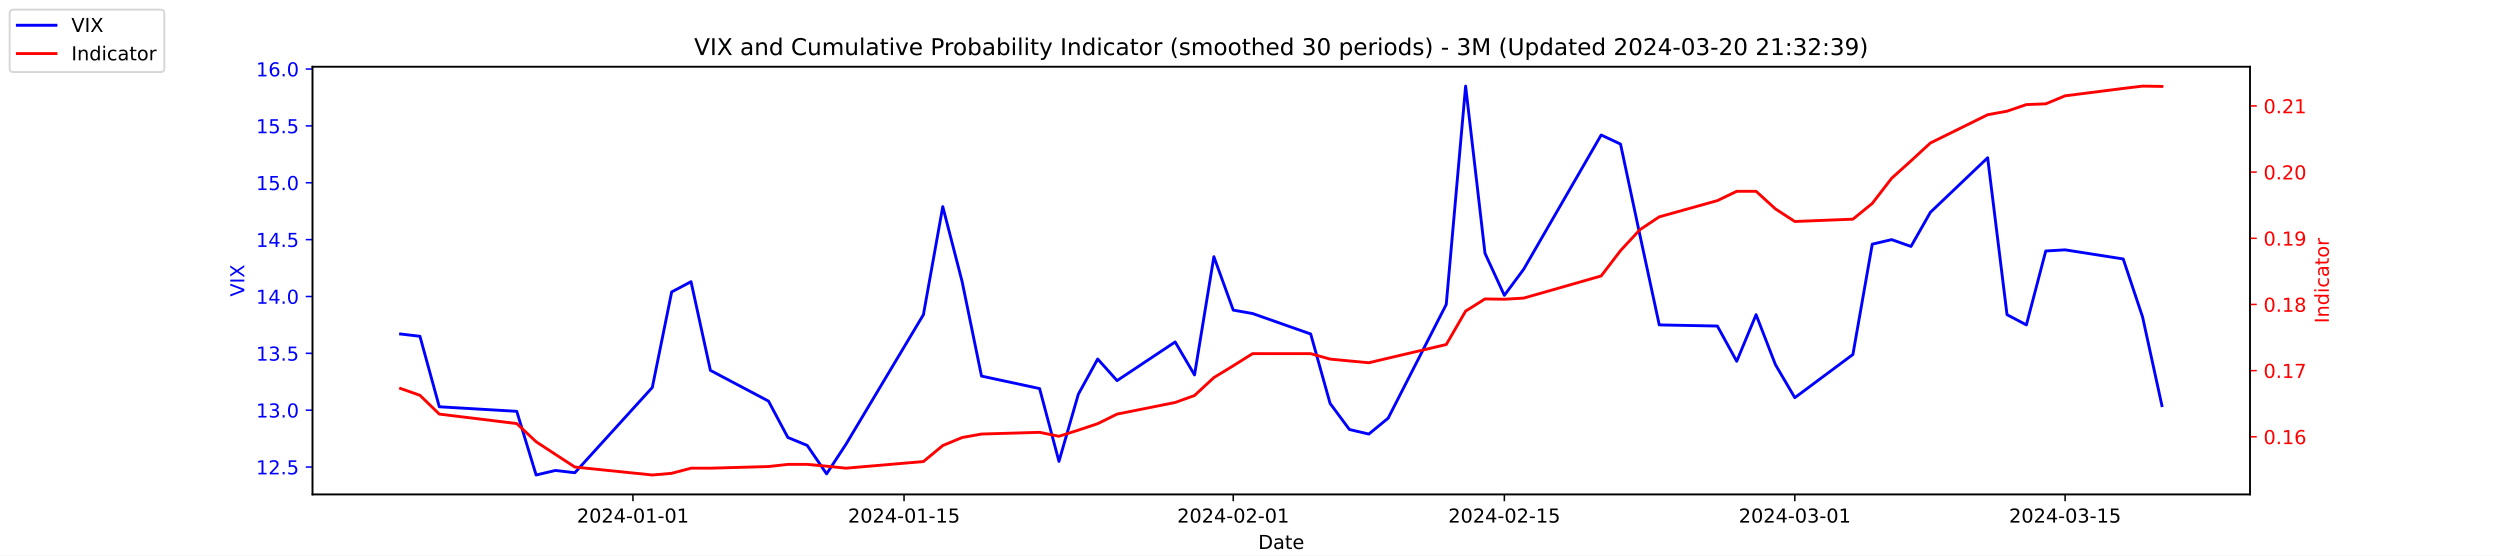
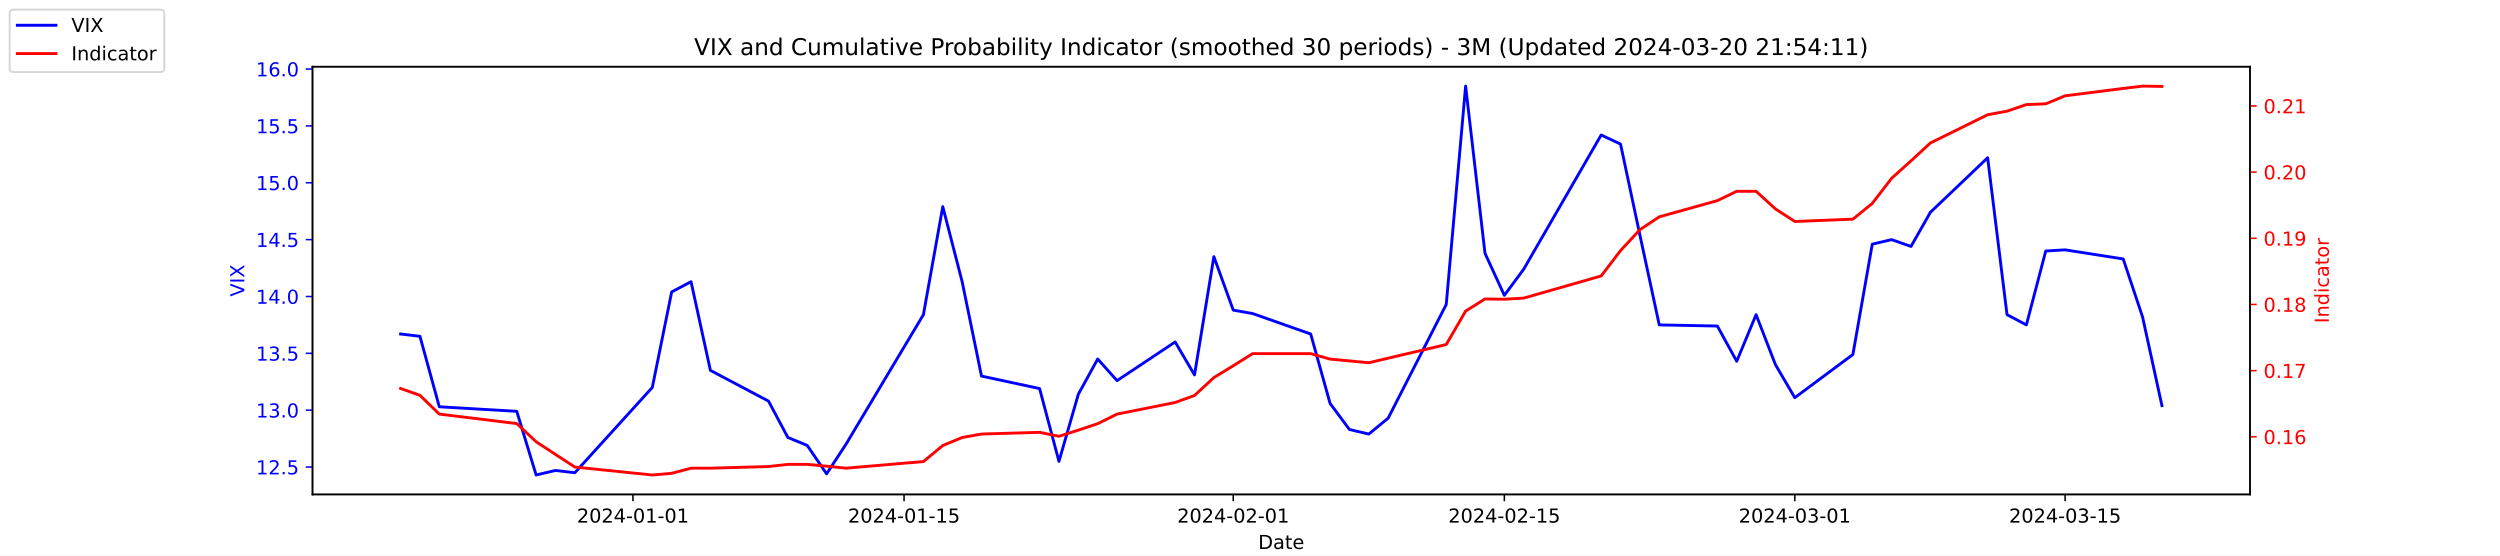
<svg xmlns="http://www.w3.org/2000/svg" xmlns:xlink="http://www.w3.org/1999/xlink" width="1296pt" height="288pt" viewBox="0 0 1296 288" version="1.1">
  <defs>
    <style type="text/css">*{stroke-linejoin: round; stroke-linecap: butt}</style>
  </defs>
  <g id="figure_1">
    <g id="patch_1">
      <path d="M 0 288  L 1296 288  L 1296 0  L 0 0  z " style="fill: #ffffff" />
    </g>
    <g id="axes_1">
      <g id="patch_2">
        <path d="M 162 256.32  L 1166.4 256.32  L 1166.4 34.56  L 162 34.56  z " style="fill: #ffffff" />
      </g>
      <g id="matplotlib.axis_1">
        <g id="xtick_1">
          <g id="line2d_1">
            <defs>
-               <path id="ma790af9a67" d="M 0 0  L 0 3.5  " style="stroke: #000000; stroke-width: 0.8" />
+               <path id="m42b37af815" d="M 0 0  L 0 3.5  " style="stroke: #000000; stroke-width: 0.8" />
            </defs>
            <g>
-               <use xlink:href="#ma790af9a67" x="328.117" y="256.32" style="stroke: #000000; stroke-width: 0.8" />
+               <use xlink:href="#m42b37af815" x="328.117" y="256.32" style="stroke: #000000; stroke-width: 0.8" />
            </g>
          </g>
          <g id="text_1">
            <g transform="translate(299.0595 270.9184) scale(0.1 -0.1)">
              <defs>
                <path id="DejaVuSans-32" d="M 1228 531  L 3431 531  L 3431 0  L 469 0  L 469 531  Q 828 903 1448 1529  Q 2069 2156 2228 2338  Q 2531 2678 2651 2914  Q 2772 3150 2772 3378  Q 2772 3750 2511 3984  Q 2250 4219 1831 4219  Q 1534 4219 1204 4116  Q 875 4013 500 3803  L 500 4441  Q 881 4594 1212 4672  Q 1544 4750 1819 4750  Q 2544 4750 2975 4387  Q 3406 4025 3406 3419  Q 3406 3131 3298 2873  Q 3191 2616 2906 2266  Q 2828 2175 2409 1742  Q 1991 1309 1228 531  z " transform="scale(0.015625)" />
                <path id="DejaVuSans-30" d="M 2034 4250  Q 1547 4250 1301 3770  Q 1056 3291 1056 2328  Q 1056 1369 1301 889  Q 1547 409 2034 409  Q 2525 409 2770 889  Q 3016 1369 3016 2328  Q 3016 3291 2770 3770  Q 2525 4250 2034 4250  z M 2034 4750  Q 2819 4750 3233 4129  Q 3647 3509 3647 2328  Q 3647 1150 3233 529  Q 2819 -91 2034 -91  Q 1250 -91 836 529  Q 422 1150 422 2328  Q 422 3509 836 4129  Q 1250 4750 2034 4750  z " transform="scale(0.015625)" />
                <path id="DejaVuSans-34" d="M 2419 4116  L 825 1625  L 2419 1625  L 2419 4116  z M 2253 4666  L 3047 4666  L 3047 1625  L 3713 1625  L 3713 1100  L 3047 1100  L 3047 0  L 2419 0  L 2419 1100  L 313 1100  L 313 1709  L 2253 4666  z " transform="scale(0.015625)" />
                <path id="DejaVuSans-2d" d="M 313 2009  L 1997 2009  L 1997 1497  L 313 1497  L 313 2009  z " transform="scale(0.015625)" />
                <path id="DejaVuSans-31" d="M 794 531  L 1825 531  L 1825 4091  L 703 3866  L 703 4441  L 1819 4666  L 2450 4666  L 2450 531  L 3481 531  L 3481 0  L 794 0  L 794 531  z " transform="scale(0.015625)" />
              </defs>
              <use xlink:href="#DejaVuSans-32" />
              <use xlink:href="#DejaVuSans-30" x="63.623" />
              <use xlink:href="#DejaVuSans-32" x="127.246" />
              <use xlink:href="#DejaVuSans-34" x="190.869" />
              <use xlink:href="#DejaVuSans-2d" x="254.492" />
              <use xlink:href="#DejaVuSans-30" x="290.576" />
              <use xlink:href="#DejaVuSans-31" x="354.199" />
              <use xlink:href="#DejaVuSans-2d" x="417.822" />
              <use xlink:href="#DejaVuSans-30" x="453.906" />
              <use xlink:href="#DejaVuSans-31" x="517.529" />
            </g>
          </g>
        </g>
        <g id="xtick_2">
          <g id="line2d_2">
            <g>
-               <use xlink:href="#ma790af9a67" x="468.657" y="256.32" style="stroke: #000000; stroke-width: 0.8" />
+               <use xlink:href="#m42b37af815" x="468.657" y="256.32" style="stroke: #000000; stroke-width: 0.8" />
            </g>
          </g>
          <g id="text_2">
            <g transform="translate(439.5994 270.9184) scale(0.1 -0.1)">
              <defs>
                <path id="DejaVuSans-35" d="M 691 4666  L 3169 4666  L 3169 4134  L 1269 4134  L 1269 2991  Q 1406 3038 1543 3061  Q 1681 3084 1819 3084  Q 2600 3084 3056 2656  Q 3513 2228 3513 1497  Q 3513 744 3044 326  Q 2575 -91 1722 -91  Q 1428 -91 1123 -41  Q 819 9 494 109  L 494 744  Q 775 591 1075 516  Q 1375 441 1709 441  Q 2250 441 2565 725  Q 2881 1009 2881 1497  Q 2881 1984 2565 2268  Q 2250 2553 1709 2553  Q 1456 2553 1204 2497  Q 953 2441 691 2322  L 691 4666  z " transform="scale(0.015625)" />
              </defs>
              <use xlink:href="#DejaVuSans-32" />
              <use xlink:href="#DejaVuSans-30" x="63.623" />
              <use xlink:href="#DejaVuSans-32" x="127.246" />
              <use xlink:href="#DejaVuSans-34" x="190.869" />
              <use xlink:href="#DejaVuSans-2d" x="254.492" />
              <use xlink:href="#DejaVuSans-30" x="290.576" />
              <use xlink:href="#DejaVuSans-31" x="354.199" />
              <use xlink:href="#DejaVuSans-2d" x="417.822" />
              <use xlink:href="#DejaVuSans-31" x="453.906" />
              <use xlink:href="#DejaVuSans-35" x="517.529" />
            </g>
          </g>
        </g>
        <g id="xtick_3">
          <g id="line2d_3">
            <g>
-               <use xlink:href="#ma790af9a67" x="639.313" y="256.32" style="stroke: #000000; stroke-width: 0.8" />
+               <use xlink:href="#m42b37af815" x="639.313" y="256.32" style="stroke: #000000; stroke-width: 0.8" />
            </g>
          </g>
          <g id="text_3">
            <g transform="translate(610.2549 270.9184) scale(0.1 -0.1)">
              <use xlink:href="#DejaVuSans-32" />
              <use xlink:href="#DejaVuSans-30" x="63.623" />
              <use xlink:href="#DejaVuSans-32" x="127.246" />
              <use xlink:href="#DejaVuSans-34" x="190.869" />
              <use xlink:href="#DejaVuSans-2d" x="254.492" />
              <use xlink:href="#DejaVuSans-30" x="290.576" />
              <use xlink:href="#DejaVuSans-32" x="354.199" />
              <use xlink:href="#DejaVuSans-2d" x="417.822" />
              <use xlink:href="#DejaVuSans-30" x="453.906" />
              <use xlink:href="#DejaVuSans-31" x="517.529" />
            </g>
          </g>
        </g>
        <g id="xtick_4">
          <g id="line2d_4">
            <g>
-               <use xlink:href="#ma790af9a67" x="779.853" y="256.32" style="stroke: #000000; stroke-width: 0.8" />
+               <use xlink:href="#m42b37af815" x="779.853" y="256.32" style="stroke: #000000; stroke-width: 0.8" />
            </g>
          </g>
          <g id="text_4">
            <g transform="translate(750.7948 270.9184) scale(0.1 -0.1)">
              <use xlink:href="#DejaVuSans-32" />
              <use xlink:href="#DejaVuSans-30" x="63.623" />
              <use xlink:href="#DejaVuSans-32" x="127.246" />
              <use xlink:href="#DejaVuSans-34" x="190.869" />
              <use xlink:href="#DejaVuSans-2d" x="254.492" />
              <use xlink:href="#DejaVuSans-30" x="290.576" />
              <use xlink:href="#DejaVuSans-32" x="354.199" />
              <use xlink:href="#DejaVuSans-2d" x="417.822" />
              <use xlink:href="#DejaVuSans-31" x="453.906" />
              <use xlink:href="#DejaVuSans-35" x="517.529" />
            </g>
          </g>
        </g>
        <g id="xtick_5">
          <g id="line2d_5">
            <g>
-               <use xlink:href="#ma790af9a67" x="930.431" y="256.32" style="stroke: #000000; stroke-width: 0.8" />
+               <use xlink:href="#m42b37af815" x="930.431" y="256.32" style="stroke: #000000; stroke-width: 0.8" />
            </g>
          </g>
          <g id="text_5">
            <g transform="translate(901.3732 270.9184) scale(0.1 -0.1)">
              <defs>
                <path id="DejaVuSans-33" d="M 2597 2516  Q 3050 2419 3304 2112  Q 3559 1806 3559 1356  Q 3559 666 3084 287  Q 2609 -91 1734 -91  Q 1441 -91 1130 -33  Q 819 25 488 141  L 488 750  Q 750 597 1062 519  Q 1375 441 1716 441  Q 2309 441 2620 675  Q 2931 909 2931 1356  Q 2931 1769 2642 2001  Q 2353 2234 1838 2234  L 1294 2234  L 1294 2753  L 1863 2753  Q 2328 2753 2575 2939  Q 2822 3125 2822 3475  Q 2822 3834 2567 4026  Q 2313 4219 1838 4219  Q 1578 4219 1281 4162  Q 984 4106 628 3988  L 628 4550  Q 988 4650 1302 4700  Q 1616 4750 1894 4750  Q 2613 4750 3031 4423  Q 3450 4097 3450 3541  Q 3450 3153 3228 2886  Q 3006 2619 2597 2516  z " transform="scale(0.015625)" />
              </defs>
              <use xlink:href="#DejaVuSans-32" />
              <use xlink:href="#DejaVuSans-30" x="63.623" />
              <use xlink:href="#DejaVuSans-32" x="127.246" />
              <use xlink:href="#DejaVuSans-34" x="190.869" />
              <use xlink:href="#DejaVuSans-2d" x="254.492" />
              <use xlink:href="#DejaVuSans-30" x="290.576" />
              <use xlink:href="#DejaVuSans-33" x="354.199" />
              <use xlink:href="#DejaVuSans-2d" x="417.822" />
              <use xlink:href="#DejaVuSans-30" x="453.906" />
              <use xlink:href="#DejaVuSans-31" x="517.529" />
            </g>
          </g>
        </g>
        <g id="xtick_6">
          <g id="line2d_6">
            <g>
-               <use xlink:href="#ma790af9a67" x="1070.553" y="256.32" style="stroke: #000000; stroke-width: 0.8" />
+               <use xlink:href="#m42b37af815" x="1070.553" y="256.32" style="stroke: #000000; stroke-width: 0.8" />
            </g>
          </g>
          <g id="text_6">
            <g transform="translate(1041.495 270.9184) scale(0.1 -0.1)">
              <use xlink:href="#DejaVuSans-32" />
              <use xlink:href="#DejaVuSans-30" x="63.623" />
              <use xlink:href="#DejaVuSans-32" x="127.246" />
              <use xlink:href="#DejaVuSans-34" x="190.869" />
              <use xlink:href="#DejaVuSans-2d" x="254.492" />
              <use xlink:href="#DejaVuSans-30" x="290.576" />
              <use xlink:href="#DejaVuSans-33" x="354.199" />
              <use xlink:href="#DejaVuSans-2d" x="417.822" />
              <use xlink:href="#DejaVuSans-31" x="453.906" />
              <use xlink:href="#DejaVuSans-35" x="517.529" />
            </g>
          </g>
        </g>
        <g id="text_7">
          <g transform="translate(652.2492 284.5966) scale(0.1 -0.1)">
            <defs>
              <path id="DejaVuSans-44" d="M 1259 4147  L 1259 519  L 2022 519  Q 2988 519 3436 956  Q 3884 1394 3884 2338  Q 3884 3275 3436 3711  Q 2988 4147 2022 4147  L 1259 4147  z M 628 4666  L 1925 4666  Q 3281 4666 3915 4102  Q 4550 3538 4550 2338  Q 4550 1131 3912 565  Q 3275 0 1925 0  L 628 0  L 628 4666  z " transform="scale(0.015625)" />
              <path id="DejaVuSans-61" d="M 2194 1759  Q 1497 1759 1228 1600  Q 959 1441 959 1056  Q 959 750 1161 570  Q 1363 391 1709 391  Q 2188 391 2477 730  Q 2766 1069 2766 1631  L 2766 1759  L 2194 1759  z M 3341 1997  L 3341 0  L 2766 0  L 2766 531  Q 2569 213 2275 61  Q 1981 -91 1556 -91  Q 1019 -91 701 211  Q 384 513 384 1019  Q 384 1609 779 1909  Q 1175 2209 1959 2209  L 2766 2209  L 2766 2266  Q 2766 2663 2505 2880  Q 2244 3097 1772 3097  Q 1472 3097 1187 3025  Q 903 2953 641 2809  L 641 3341  Q 956 3463 1253 3523  Q 1550 3584 1831 3584  Q 2591 3584 2966 3190  Q 3341 2797 3341 1997  z " transform="scale(0.015625)" />
              <path id="DejaVuSans-74" d="M 1172 4494  L 1172 3500  L 2356 3500  L 2356 3053  L 1172 3053  L 1172 1153  Q 1172 725 1289 603  Q 1406 481 1766 481  L 2356 481  L 2356 0  L 1766 0  Q 1100 0 847 248  Q 594 497 594 1153  L 594 3053  L 172 3053  L 172 3500  L 594 3500  L 594 4494  L 1172 4494  z " transform="scale(0.015625)" />
              <path id="DejaVuSans-65" d="M 3597 1894  L 3597 1613  L 953 1613  Q 991 1019 1311 708  Q 1631 397 2203 397  Q 2534 397 2845 478  Q 3156 559 3463 722  L 3463 178  Q 3153 47 2828 -22  Q 2503 -91 2169 -91  Q 1331 -91 842 396  Q 353 884 353 1716  Q 353 2575 817 3079  Q 1281 3584 2069 3584  Q 2775 3584 3186 3129  Q 3597 2675 3597 1894  z M 3022 2063  Q 3016 2534 2758 2815  Q 2500 3097 2075 3097  Q 1594 3097 1305 2825  Q 1016 2553 972 2059  L 3022 2063  z " transform="scale(0.015625)" />
            </defs>
            <use xlink:href="#DejaVuSans-44" />
            <use xlink:href="#DejaVuSans-61" x="77.002" />
            <use xlink:href="#DejaVuSans-74" x="138.281" />
            <use xlink:href="#DejaVuSans-65" x="177.49" />
          </g>
        </g>
      </g>
      <g id="matplotlib.axis_2">
        <g id="ytick_1">
          <g id="line2d_7">
            <defs>
-               <path id="m565b0ccfb6" d="M 0 0  L -3.5 0  " style="stroke: #0000ff; stroke-width: 0.8" />
+               <path id="mcc9dcd4cde" d="M 0 0  L -3.5 0  " style="stroke: #0000ff; stroke-width: 0.8" />
            </defs>
            <g>
-               <use xlink:href="#m565b0ccfb6" x="162" y="242.114" style="fill: #0000ff; stroke: #0000ff; stroke-width: 0.8" />
+               <use xlink:href="#mcc9dcd4cde" x="162" y="242.114" style="fill: #0000ff; stroke: #0000ff; stroke-width: 0.8" />
            </g>
          </g>
          <g id="text_8">
            <g style="fill: #0000ff" transform="translate(132.7344 245.9129) scale(0.1 -0.1)">
              <defs>
                <path id="DejaVuSans-2e" d="M 684 794  L 1344 794  L 1344 0  L 684 0  L 684 794  z " transform="scale(0.015625)" />
              </defs>
              <use xlink:href="#DejaVuSans-31" />
              <use xlink:href="#DejaVuSans-32" x="63.623" />
              <use xlink:href="#DejaVuSans-2e" x="127.246" />
              <use xlink:href="#DejaVuSans-35" x="159.033" />
            </g>
          </g>
        </g>
        <g id="ytick_2">
          <g id="line2d_8">
            <g>
-               <use xlink:href="#m565b0ccfb6" x="162" y="212.64" style="fill: #0000ff; stroke: #0000ff; stroke-width: 0.8" />
+               <use xlink:href="#mcc9dcd4cde" x="162" y="212.64" style="fill: #0000ff; stroke: #0000ff; stroke-width: 0.8" />
            </g>
          </g>
          <g id="text_9">
            <g style="fill: #0000ff" transform="translate(132.7344 216.4392) scale(0.1 -0.1)">
              <use xlink:href="#DejaVuSans-31" />
              <use xlink:href="#DejaVuSans-33" x="63.623" />
              <use xlink:href="#DejaVuSans-2e" x="127.246" />
              <use xlink:href="#DejaVuSans-30" x="159.033" />
            </g>
          </g>
        </g>
        <g id="ytick_3">
          <g id="line2d_9">
            <g>
-               <use xlink:href="#m565b0ccfb6" x="162" y="183.166" style="fill: #0000ff; stroke: #0000ff; stroke-width: 0.8" />
+               <use xlink:href="#mcc9dcd4cde" x="162" y="183.166" style="fill: #0000ff; stroke: #0000ff; stroke-width: 0.8" />
            </g>
          </g>
          <g id="text_10">
            <g style="fill: #0000ff" transform="translate(132.7344 186.9656) scale(0.1 -0.1)">
              <use xlink:href="#DejaVuSans-31" />
              <use xlink:href="#DejaVuSans-33" x="63.623" />
              <use xlink:href="#DejaVuSans-2e" x="127.246" />
              <use xlink:href="#DejaVuSans-35" x="159.033" />
            </g>
          </g>
        </g>
        <g id="ytick_4">
          <g id="line2d_10">
            <g>
-               <use xlink:href="#m565b0ccfb6" x="162" y="153.693" style="fill: #0000ff; stroke: #0000ff; stroke-width: 0.8" />
+               <use xlink:href="#mcc9dcd4cde" x="162" y="153.693" style="fill: #0000ff; stroke: #0000ff; stroke-width: 0.8" />
            </g>
          </g>
          <g id="text_11">
            <g style="fill: #0000ff" transform="translate(132.7344 157.4919) scale(0.1 -0.1)">
              <use xlink:href="#DejaVuSans-31" />
              <use xlink:href="#DejaVuSans-34" x="63.623" />
              <use xlink:href="#DejaVuSans-2e" x="127.246" />
              <use xlink:href="#DejaVuSans-30" x="159.033" />
            </g>
          </g>
        </g>
        <g id="ytick_5">
          <g id="line2d_11">
            <g>
-               <use xlink:href="#m565b0ccfb6" x="162" y="124.219" style="fill: #0000ff; stroke: #0000ff; stroke-width: 0.8" />
+               <use xlink:href="#mcc9dcd4cde" x="162" y="124.219" style="fill: #0000ff; stroke: #0000ff; stroke-width: 0.8" />
            </g>
          </g>
          <g id="text_12">
            <g style="fill: #0000ff" transform="translate(132.7344 128.0182) scale(0.1 -0.1)">
              <use xlink:href="#DejaVuSans-31" />
              <use xlink:href="#DejaVuSans-34" x="63.623" />
              <use xlink:href="#DejaVuSans-2e" x="127.246" />
              <use xlink:href="#DejaVuSans-35" x="159.033" />
            </g>
          </g>
        </g>
        <g id="ytick_6">
          <g id="line2d_12">
            <g>
-               <use xlink:href="#m565b0ccfb6" x="162" y="94.745" style="fill: #0000ff; stroke: #0000ff; stroke-width: 0.8" />
+               <use xlink:href="#mcc9dcd4cde" x="162" y="94.745" style="fill: #0000ff; stroke: #0000ff; stroke-width: 0.8" />
            </g>
          </g>
          <g id="text_13">
            <g style="fill: #0000ff" transform="translate(132.7344 98.5445) scale(0.1 -0.1)">
              <use xlink:href="#DejaVuSans-31" />
              <use xlink:href="#DejaVuSans-35" x="63.623" />
              <use xlink:href="#DejaVuSans-2e" x="127.246" />
              <use xlink:href="#DejaVuSans-30" x="159.033" />
            </g>
          </g>
        </g>
        <g id="ytick_7">
          <g id="line2d_13">
            <g>
-               <use xlink:href="#m565b0ccfb6" x="162" y="65.272" style="fill: #0000ff; stroke: #0000ff; stroke-width: 0.8" />
+               <use xlink:href="#mcc9dcd4cde" x="162" y="65.272" style="fill: #0000ff; stroke: #0000ff; stroke-width: 0.8" />
            </g>
          </g>
          <g id="text_14">
            <g style="fill: #0000ff" transform="translate(132.7344 69.07082) scale(0.1 -0.1)">
              <use xlink:href="#DejaVuSans-31" />
              <use xlink:href="#DejaVuSans-35" x="63.623" />
              <use xlink:href="#DejaVuSans-2e" x="127.246" />
              <use xlink:href="#DejaVuSans-35" x="159.033" />
            </g>
          </g>
        </g>
        <g id="ytick_8">
          <g id="line2d_14">
            <g>
-               <use xlink:href="#m565b0ccfb6" x="162" y="35.798" style="fill: #0000ff; stroke: #0000ff; stroke-width: 0.8" />
+               <use xlink:href="#mcc9dcd4cde" x="162" y="35.798" style="fill: #0000ff; stroke: #0000ff; stroke-width: 0.8" />
            </g>
          </g>
          <g id="text_15">
            <g style="fill: #0000ff" transform="translate(132.7344 39.59714) scale(0.1 -0.1)">
              <defs>
                <path id="DejaVuSans-36" d="M 2113 2584  Q 1688 2584 1439 2293  Q 1191 2003 1191 1497  Q 1191 994 1439 701  Q 1688 409 2113 409  Q 2538 409 2786 701  Q 3034 994 3034 1497  Q 3034 2003 2786 2293  Q 2538 2584 2113 2584  z M 3366 4563  L 3366 3988  Q 3128 4100 2886 4159  Q 2644 4219 2406 4219  Q 1781 4219 1451 3797  Q 1122 3375 1075 2522  Q 1259 2794 1537 2939  Q 1816 3084 2150 3084  Q 2853 3084 3261 2657  Q 3669 2231 3669 1497  Q 3669 778 3244 343  Q 2819 -91 2113 -91  Q 1303 -91 875 529  Q 447 1150 447 2328  Q 447 3434 972 4092  Q 1497 4750 2381 4750  Q 2619 4750 2861 4703  Q 3103 4656 3366 4563  z " transform="scale(0.015625)" />
              </defs>
              <use xlink:href="#DejaVuSans-31" />
              <use xlink:href="#DejaVuSans-36" x="63.623" />
              <use xlink:href="#DejaVuSans-2e" x="127.246" />
              <use xlink:href="#DejaVuSans-30" x="159.033" />
            </g>
          </g>
        </g>
        <g id="text_16">
          <g style="fill: #0000ff" transform="translate(126.6547 153.7603) rotate(-90) scale(0.1 -0.1)">
            <defs>
              <path id="DejaVuSans-56" d="M 1831 0  L 50 4666  L 709 4666  L 2188 738  L 3669 4666  L 4325 4666  L 2547 0  L 1831 0  z " transform="scale(0.015625)" />
              <path id="DejaVuSans-49" d="M 628 4666  L 1259 4666  L 1259 0  L 628 0  L 628 4666  z " transform="scale(0.015625)" />
              <path id="DejaVuSans-58" d="M 403 4666  L 1081 4666  L 2241 2931  L 3406 4666  L 4084 4666  L 2584 2425  L 4184 0  L 3506 0  L 2194 1984  L 872 0  L 191 0  L 1856 2491  L 403 4666  z " transform="scale(0.015625)" />
            </defs>
            <use xlink:href="#DejaVuSans-56" />
            <use xlink:href="#DejaVuSans-49" x="68.408" />
            <use xlink:href="#DejaVuSans-58" x="97.9" />
          </g>
        </g>
      </g>
      <g id="line2d_15">
-         <path d="M 207.655 173.145  L 217.693 174.324  L 227.732 210.872  L 267.886 213.23  L 277.924 246.24  L 287.963 243.882  L 298.002 245.061  L 338.156 200.851  L 348.194 151.335  L 358.233 146.029  L 368.272 192.008  L 398.387 207.924  L 408.426 226.787  L 418.464 230.914  L 428.503 245.651  L 438.541 230.324  L 478.696 163.124  L 488.734 107.124  L 498.773 146.029  L 508.811 194.956  L 538.927 201.44  L 548.966 239.166  L 559.004 204.387  L 569.043 186.114  L 579.081 197.314  L 609.197 177.272  L 619.236 194.366  L 629.274 133.061  L 639.313 160.766  L 649.351 162.535  L 679.467 173.145  L 689.506 209.103  L 699.544 222.661  L 709.583 225.019  L 719.621 216.766  L 749.737 157.819  L 759.775 44.64  L 769.814 131.293  L 779.853 153.103  L 789.891 139.545  L 830.045 69.987  L 840.084 74.703  L 850.123 121.861  L 860.161 168.429  L 890.277 169.019  L 900.315 187.293  L 910.354 163.124  L 920.392 189.061  L 930.431 206.156  L 960.547 183.756  L 970.585 126.577  L 980.624 124.219  L 990.662 127.756  L 1000.701 110.072  L 1030.398 81.777  L 1040.437 163.124  L 1050.476 168.429  L 1060.514 130.114  L 1070.553 129.524  L 1100.668 134.24  L 1110.707 164.303  L 1120.745 210.282  " clip-path="url(#p149bf33309)" style="fill: none; stroke: #0000ff; stroke-width: 1.5; stroke-linecap: square" />
+         <path d="M 207.655 173.145  L 217.693 174.324  L 227.732 210.872  L 267.886 213.23  L 277.924 246.24  L 287.963 243.882  L 298.002 245.061  L 338.156 200.851  L 348.194 151.335  L 358.233 146.029  L 368.272 192.008  L 398.387 207.924  L 408.426 226.787  L 418.464 230.914  L 428.503 245.651  L 438.541 230.324  L 478.696 163.124  L 488.734 107.124  L 498.773 146.029  L 508.811 194.956  L 538.927 201.44  L 548.966 239.166  L 559.004 204.387  L 569.043 186.114  L 579.081 197.314  L 609.197 177.272  L 619.236 194.366  L 629.274 133.061  L 639.313 160.766  L 649.351 162.535  L 679.467 173.145  L 689.506 209.103  L 699.544 222.661  L 709.583 225.019  L 719.621 216.766  L 749.737 157.819  L 759.775 44.64  L 769.814 131.293  L 779.853 153.103  L 789.891 139.545  L 830.045 69.987  L 840.084 74.703  L 850.123 121.861  L 860.161 168.429  L 890.277 169.019  L 900.315 187.293  L 910.354 163.124  L 920.392 189.061  L 930.431 206.156  L 960.547 183.756  L 970.585 126.577  L 980.624 124.219  L 990.662 127.756  L 1000.701 110.072  L 1030.398 81.777  L 1040.437 163.124  L 1050.476 168.429  L 1060.514 130.114  L 1070.553 129.524  L 1100.668 134.24  L 1110.707 164.303  L 1120.745 210.282  " clip-path="url(#peb50d8c047)" style="fill: none; stroke: #0000ff; stroke-width: 1.5; stroke-linecap: square" />
      </g>
      <g id="patch_3">
        <path d="M 162 256.32  L 162 34.56  " style="fill: none; stroke: #000000; stroke-width: 0.8; stroke-linejoin: miter; stroke-linecap: square" />
      </g>
      <g id="patch_4">
        <path d="M 1166.4 256.32  L 1166.4 34.56  " style="fill: none; stroke: #000000; stroke-width: 0.8; stroke-linejoin: miter; stroke-linecap: square" />
      </g>
      <g id="patch_5">
        <path d="M 162 256.32  L 1166.4 256.32  " style="fill: none; stroke: #000000; stroke-width: 0.8; stroke-linejoin: miter; stroke-linecap: square" />
      </g>
      <g id="patch_6">
        <path d="M 162 34.56  L 1166.4 34.56  " style="fill: none; stroke: #000000; stroke-width: 0.8; stroke-linejoin: miter; stroke-linecap: square" />
      </g>
    </g>
    <g id="axes_2">
      <g id="matplotlib.axis_3">
        <g id="ytick_9">
          <g id="line2d_16">
            <defs>
-               <path id="mc8786e32c7" d="M 0 0  L 3.5 0  " style="stroke: #ff0000; stroke-width: 0.8" />
+               <path id="m21aec98ee2" d="M 0 0  L 3.5 0  " style="stroke: #ff0000; stroke-width: 0.8" />
            </defs>
            <g>
-               <use xlink:href="#mc8786e32c7" x="1166.4" y="226.43" style="fill: #ff0000; stroke: #ff0000; stroke-width: 0.8" />
+               <use xlink:href="#m21aec98ee2" x="1166.4" y="226.43" style="fill: #ff0000; stroke: #ff0000; stroke-width: 0.8" />
            </g>
          </g>
          <g id="text_17">
            <g style="fill: #ff0000" transform="translate(1173.4 230.2292) scale(0.1 -0.1)">
              <use xlink:href="#DejaVuSans-30" />
              <use xlink:href="#DejaVuSans-2e" x="63.623" />
              <use xlink:href="#DejaVuSans-31" x="95.41" />
              <use xlink:href="#DejaVuSans-36" x="159.033" />
            </g>
          </g>
        </g>
        <g id="ytick_10">
          <g id="line2d_17">
            <g>
-               <use xlink:href="#mc8786e32c7" x="1166.4" y="192.128" style="fill: #ff0000; stroke: #ff0000; stroke-width: 0.8" />
+               <use xlink:href="#m21aec98ee2" x="1166.4" y="192.128" style="fill: #ff0000; stroke: #ff0000; stroke-width: 0.8" />
            </g>
          </g>
          <g id="text_18">
            <g style="fill: #ff0000" transform="translate(1173.4 195.927) scale(0.1 -0.1)">
              <defs>
                <path id="DejaVuSans-37" d="M 525 4666  L 3525 4666  L 3525 4397  L 1831 0  L 1172 0  L 2766 4134  L 525 4134  L 525 4666  z " transform="scale(0.015625)" />
              </defs>
              <use xlink:href="#DejaVuSans-30" />
              <use xlink:href="#DejaVuSans-2e" x="63.623" />
              <use xlink:href="#DejaVuSans-31" x="95.41" />
              <use xlink:href="#DejaVuSans-37" x="159.033" />
            </g>
          </g>
        </g>
        <g id="ytick_11">
          <g id="line2d_18">
            <g>
-               <use xlink:href="#mc8786e32c7" x="1166.4" y="157.825" style="fill: #ff0000; stroke: #ff0000; stroke-width: 0.8" />
+               <use xlink:href="#m21aec98ee2" x="1166.4" y="157.825" style="fill: #ff0000; stroke: #ff0000; stroke-width: 0.8" />
            </g>
          </g>
          <g id="text_19">
            <g style="fill: #ff0000" transform="translate(1173.4 161.6247) scale(0.1 -0.1)">
              <defs>
                <path id="DejaVuSans-38" d="M 2034 2216  Q 1584 2216 1326 1975  Q 1069 1734 1069 1313  Q 1069 891 1326 650  Q 1584 409 2034 409  Q 2484 409 2743 651  Q 3003 894 3003 1313  Q 3003 1734 2745 1975  Q 2488 2216 2034 2216  z M 1403 2484  Q 997 2584 770 2862  Q 544 3141 544 3541  Q 544 4100 942 4425  Q 1341 4750 2034 4750  Q 2731 4750 3128 4425  Q 3525 4100 3525 3541  Q 3525 3141 3298 2862  Q 3072 2584 2669 2484  Q 3125 2378 3379 2068  Q 3634 1759 3634 1313  Q 3634 634 3220 271  Q 2806 -91 2034 -91  Q 1263 -91 848 271  Q 434 634 434 1313  Q 434 1759 690 2068  Q 947 2378 1403 2484  z M 1172 3481  Q 1172 3119 1398 2916  Q 1625 2713 2034 2713  Q 2441 2713 2670 2916  Q 2900 3119 2900 3481  Q 2900 3844 2670 4047  Q 2441 4250 2034 4250  Q 1625 4250 1398 4047  Q 1172 3844 1172 3481  z " transform="scale(0.015625)" />
              </defs>
              <use xlink:href="#DejaVuSans-30" />
              <use xlink:href="#DejaVuSans-2e" x="63.623" />
              <use xlink:href="#DejaVuSans-31" x="95.41" />
              <use xlink:href="#DejaVuSans-38" x="159.033" />
            </g>
          </g>
        </g>
        <g id="ytick_12">
          <g id="line2d_19">
            <g>
-               <use xlink:href="#mc8786e32c7" x="1166.4" y="123.523" style="fill: #ff0000; stroke: #ff0000; stroke-width: 0.8" />
+               <use xlink:href="#m21aec98ee2" x="1166.4" y="123.523" style="fill: #ff0000; stroke: #ff0000; stroke-width: 0.8" />
            </g>
          </g>
          <g id="text_20">
            <g style="fill: #ff0000" transform="translate(1173.4 127.3225) scale(0.1 -0.1)">
              <defs>
                <path id="DejaVuSans-39" d="M 703 97  L 703 672  Q 941 559 1184 500  Q 1428 441 1663 441  Q 2288 441 2617 861  Q 2947 1281 2994 2138  Q 2813 1869 2534 1725  Q 2256 1581 1919 1581  Q 1219 1581 811 2004  Q 403 2428 403 3163  Q 403 3881 828 4315  Q 1253 4750 1959 4750  Q 2769 4750 3195 4129  Q 3622 3509 3622 2328  Q 3622 1225 3098 567  Q 2575 -91 1691 -91  Q 1453 -91 1209 -44  Q 966 3 703 97  z M 1959 2075  Q 2384 2075 2632 2365  Q 2881 2656 2881 3163  Q 2881 3666 2632 3958  Q 2384 4250 1959 4250  Q 1534 4250 1286 3958  Q 1038 3666 1038 3163  Q 1038 2656 1286 2365  Q 1534 2075 1959 2075  z " transform="scale(0.015625)" />
              </defs>
              <use xlink:href="#DejaVuSans-30" />
              <use xlink:href="#DejaVuSans-2e" x="63.623" />
              <use xlink:href="#DejaVuSans-31" x="95.41" />
              <use xlink:href="#DejaVuSans-39" x="159.033" />
            </g>
          </g>
        </g>
        <g id="ytick_13">
          <g id="line2d_20">
            <g>
-               <use xlink:href="#mc8786e32c7" x="1166.4" y="89.221" style="fill: #ff0000; stroke: #ff0000; stroke-width: 0.8" />
+               <use xlink:href="#m21aec98ee2" x="1166.4" y="89.221" style="fill: #ff0000; stroke: #ff0000; stroke-width: 0.8" />
            </g>
          </g>
          <g id="text_21">
            <g style="fill: #ff0000" transform="translate(1173.4 93.02023) scale(0.1 -0.1)">
              <use xlink:href="#DejaVuSans-30" />
              <use xlink:href="#DejaVuSans-2e" x="63.623" />
              <use xlink:href="#DejaVuSans-32" x="95.41" />
              <use xlink:href="#DejaVuSans-30" x="159.033" />
            </g>
          </g>
        </g>
        <g id="ytick_14">
          <g id="line2d_21">
            <g>
-               <use xlink:href="#mc8786e32c7" x="1166.4" y="54.919" style="fill: #ff0000; stroke: #ff0000; stroke-width: 0.8" />
+               <use xlink:href="#m21aec98ee2" x="1166.4" y="54.919" style="fill: #ff0000; stroke: #ff0000; stroke-width: 0.8" />
            </g>
          </g>
          <g id="text_22">
            <g style="fill: #ff0000" transform="translate(1173.4 58.71798) scale(0.1 -0.1)">
              <use xlink:href="#DejaVuSans-30" />
              <use xlink:href="#DejaVuSans-2e" x="63.623" />
              <use xlink:href="#DejaVuSans-32" x="95.41" />
              <use xlink:href="#DejaVuSans-31" x="159.033" />
            </g>
          </g>
        </g>
        <g id="text_23">
          <g style="fill: #ff0000" transform="translate(1207.264 167.5353) rotate(-90) scale(0.1 -0.1)">
            <defs>
              <path id="DejaVuSans-6e" d="M 3513 2113  L 3513 0  L 2938 0  L 2938 2094  Q 2938 2591 2744 2837  Q 2550 3084 2163 3084  Q 1697 3084 1428 2787  Q 1159 2491 1159 1978  L 1159 0  L 581 0  L 581 3500  L 1159 3500  L 1159 2956  Q 1366 3272 1645 3428  Q 1925 3584 2291 3584  Q 2894 3584 3203 3211  Q 3513 2838 3513 2113  z " transform="scale(0.015625)" />
              <path id="DejaVuSans-64" d="M 2906 2969  L 2906 4863  L 3481 4863  L 3481 0  L 2906 0  L 2906 525  Q 2725 213 2448 61  Q 2172 -91 1784 -91  Q 1150 -91 751 415  Q 353 922 353 1747  Q 353 2572 751 3078  Q 1150 3584 1784 3584  Q 2172 3584 2448 3432  Q 2725 3281 2906 2969  z M 947 1747  Q 947 1113 1208 752  Q 1469 391 1925 391  Q 2381 391 2643 752  Q 2906 1113 2906 1747  Q 2906 2381 2643 2742  Q 2381 3103 1925 3103  Q 1469 3103 1208 2742  Q 947 2381 947 1747  z " transform="scale(0.015625)" />
              <path id="DejaVuSans-69" d="M 603 3500  L 1178 3500  L 1178 0  L 603 0  L 603 3500  z M 603 4863  L 1178 4863  L 1178 4134  L 603 4134  L 603 4863  z " transform="scale(0.015625)" />
              <path id="DejaVuSans-63" d="M 3122 3366  L 3122 2828  Q 2878 2963 2633 3030  Q 2388 3097 2138 3097  Q 1578 3097 1268 2742  Q 959 2388 959 1747  Q 959 1106 1268 751  Q 1578 397 2138 397  Q 2388 397 2633 464  Q 2878 531 3122 666  L 3122 134  Q 2881 22 2623 -34  Q 2366 -91 2075 -91  Q 1284 -91 818 406  Q 353 903 353 1747  Q 353 2603 823 3093  Q 1294 3584 2113 3584  Q 2378 3584 2631 3529  Q 2884 3475 3122 3366  z " transform="scale(0.015625)" />
              <path id="DejaVuSans-6f" d="M 1959 3097  Q 1497 3097 1228 2736  Q 959 2375 959 1747  Q 959 1119 1226 758  Q 1494 397 1959 397  Q 2419 397 2687 759  Q 2956 1122 2956 1747  Q 2956 2369 2687 2733  Q 2419 3097 1959 3097  z M 1959 3584  Q 2709 3584 3137 3096  Q 3566 2609 3566 1747  Q 3566 888 3137 398  Q 2709 -91 1959 -91  Q 1206 -91 779 398  Q 353 888 353 1747  Q 353 2609 779 3096  Q 1206 3584 1959 3584  z " transform="scale(0.015625)" />
              <path id="DejaVuSans-72" d="M 2631 2963  Q 2534 3019 2420 3045  Q 2306 3072 2169 3072  Q 1681 3072 1420 2755  Q 1159 2438 1159 1844  L 1159 0  L 581 0  L 581 3500  L 1159 3500  L 1159 2956  Q 1341 3275 1631 3429  Q 1922 3584 2338 3584  Q 2397 3584 2469 3576  Q 2541 3569 2628 3553  L 2631 2963  z " transform="scale(0.015625)" />
            </defs>
            <use xlink:href="#DejaVuSans-49" />
            <use xlink:href="#DejaVuSans-6e" x="29.492" />
            <use xlink:href="#DejaVuSans-64" x="92.871" />
            <use xlink:href="#DejaVuSans-69" x="156.348" />
            <use xlink:href="#DejaVuSans-63" x="184.131" />
            <use xlink:href="#DejaVuSans-61" x="239.111" />
            <use xlink:href="#DejaVuSans-74" x="300.391" />
            <use xlink:href="#DejaVuSans-6f" x="339.6" />
            <use xlink:href="#DejaVuSans-72" x="400.781" />
          </g>
        </g>
      </g>
      <g id="line2d_22">
-         <path d="M 207.655 201.387  L 217.693 204.934  L 227.732 214.668  L 267.886 219.589  L 277.924 228.997  L 287.963 235.578  L 298.002 242.113  L 338.156 246.24  L 348.194 245.362  L 358.233 242.708  L 368.272 242.708  L 398.387 241.853  L 408.426 240.732  L 418.464 240.732  L 428.503 241.666  L 438.541 242.708  L 478.696 239.267  L 488.734 230.965  L 498.773 226.812  L 508.811 225.008  L 538.927 224.121  L 548.966 226.173  L 559.004 222.987  L 569.043 219.63  L 579.081 214.668  L 609.197 208.644  L 619.236 205.022  L 629.274 195.734  L 639.313 189.611  L 649.351 183.327  L 679.467 183.327  L 689.506 186.156  L 699.544 187.108  L 709.583 188.056  L 719.621 185.679  L 749.737 178.601  L 759.775 161.274  L 769.814 154.966  L 779.853 155.128  L 789.891 154.532  L 830.045 143.052  L 840.084 129.908  L 850.123 119.074  L 860.161 112.409  L 890.277 104.006  L 900.315 99.174  L 910.354 99.174  L 920.392 108.305  L 930.431 114.817  L 960.547 113.616  L 970.585 105.447  L 980.624 92.415  L 990.662 83.38  L 1000.701 74.125  L 1030.398 59.477  L 1040.437 57.633  L 1050.476 54.222  L 1060.514 53.832  L 1070.553 49.667  L 1100.668 45.844  L 1110.707 44.64  L 1120.745 44.801  " clip-path="url(#p149bf33309)" style="fill: none; stroke: #ff0000; stroke-width: 1.5; stroke-linecap: square" />
+         <path d="M 207.655 201.387  L 217.693 204.934  L 227.732 214.668  L 267.886 219.589  L 277.924 228.997  L 287.963 235.578  L 298.002 242.113  L 338.156 246.24  L 348.194 245.362  L 358.233 242.708  L 368.272 242.708  L 398.387 241.853  L 408.426 240.732  L 418.464 240.732  L 428.503 241.666  L 438.541 242.708  L 478.696 239.267  L 488.734 230.965  L 498.773 226.812  L 508.811 225.008  L 538.927 224.121  L 548.966 226.173  L 559.004 222.987  L 569.043 219.63  L 579.081 214.668  L 609.197 208.644  L 619.236 205.022  L 629.274 195.734  L 639.313 189.611  L 649.351 183.327  L 679.467 183.327  L 689.506 186.156  L 699.544 187.108  L 709.583 188.056  L 719.621 185.679  L 749.737 178.601  L 759.775 161.274  L 769.814 154.966  L 779.853 155.128  L 789.891 154.532  L 830.045 143.052  L 840.084 129.908  L 850.123 119.074  L 860.161 112.409  L 890.277 104.006  L 900.315 99.174  L 910.354 99.174  L 920.392 108.305  L 930.431 114.817  L 960.547 113.616  L 970.585 105.447  L 980.624 92.415  L 990.662 83.38  L 1000.701 74.125  L 1030.398 59.477  L 1040.437 57.633  L 1050.476 54.222  L 1060.514 53.832  L 1070.553 49.667  L 1100.668 45.844  L 1110.707 44.64  L 1120.745 44.801  " clip-path="url(#peb50d8c047)" style="fill: none; stroke: #ff0000; stroke-width: 1.5; stroke-linecap: square" />
      </g>
      <g id="patch_7">
        <path d="M 162 256.32  L 162 34.56  " style="fill: none; stroke: #000000; stroke-width: 0.8; stroke-linejoin: miter; stroke-linecap: square" />
      </g>
      <g id="patch_8">
        <path d="M 1166.4 256.32  L 1166.4 34.56  " style="fill: none; stroke: #000000; stroke-width: 0.8; stroke-linejoin: miter; stroke-linecap: square" />
      </g>
      <g id="patch_9">
        <path d="M 162 256.32  L 1166.4 256.32  " style="fill: none; stroke: #000000; stroke-width: 0.8; stroke-linejoin: miter; stroke-linecap: square" />
      </g>
      <g id="patch_10">
        <path d="M 162 34.56  L 1166.4 34.56  " style="fill: none; stroke: #000000; stroke-width: 0.8; stroke-linejoin: miter; stroke-linecap: square" />
      </g>
      <g id="text_24">
        <g transform="translate(359.8481 28.56) scale(0.12 -0.12)">
          <defs>
            <path id="DejaVuSans-20" transform="scale(0.015625)" />
            <path id="DejaVuSans-43" d="M 4122 4306  L 4122 3641  Q 3803 3938 3442 4084  Q 3081 4231 2675 4231  Q 1875 4231 1450 3742  Q 1025 3253 1025 2328  Q 1025 1406 1450 917  Q 1875 428 2675 428  Q 3081 428 3442 575  Q 3803 722 4122 1019  L 4122 359  Q 3791 134 3420 21  Q 3050 -91 2638 -91  Q 1578 -91 968 557  Q 359 1206 359 2328  Q 359 3453 968 4101  Q 1578 4750 2638 4750  Q 3056 4750 3426 4639  Q 3797 4528 4122 4306  z " transform="scale(0.015625)" />
            <path id="DejaVuSans-75" d="M 544 1381  L 544 3500  L 1119 3500  L 1119 1403  Q 1119 906 1312 657  Q 1506 409 1894 409  Q 2359 409 2629 706  Q 2900 1003 2900 1516  L 2900 3500  L 3475 3500  L 3475 0  L 2900 0  L 2900 538  Q 2691 219 2414 64  Q 2138 -91 1772 -91  Q 1169 -91 856 284  Q 544 659 544 1381  z M 1991 3584  L 1991 3584  z " transform="scale(0.015625)" />
            <path id="DejaVuSans-6d" d="M 3328 2828  Q 3544 3216 3844 3400  Q 4144 3584 4550 3584  Q 5097 3584 5394 3201  Q 5691 2819 5691 2113  L 5691 0  L 5113 0  L 5113 2094  Q 5113 2597 4934 2840  Q 4756 3084 4391 3084  Q 3944 3084 3684 2787  Q 3425 2491 3425 1978  L 3425 0  L 2847 0  L 2847 2094  Q 2847 2600 2669 2842  Q 2491 3084 2119 3084  Q 1678 3084 1418 2786  Q 1159 2488 1159 1978  L 1159 0  L 581 0  L 581 3500  L 1159 3500  L 1159 2956  Q 1356 3278 1631 3431  Q 1906 3584 2284 3584  Q 2666 3584 2933 3390  Q 3200 3197 3328 2828  z " transform="scale(0.015625)" />
            <path id="DejaVuSans-6c" d="M 603 4863  L 1178 4863  L 1178 0  L 603 0  L 603 4863  z " transform="scale(0.015625)" />
            <path id="DejaVuSans-76" d="M 191 3500  L 800 3500  L 1894 563  L 2988 3500  L 3597 3500  L 2284 0  L 1503 0  L 191 3500  z " transform="scale(0.015625)" />
            <path id="DejaVuSans-50" d="M 1259 4147  L 1259 2394  L 2053 2394  Q 2494 2394 2734 2622  Q 2975 2850 2975 3272  Q 2975 3691 2734 3919  Q 2494 4147 2053 4147  L 1259 4147  z M 628 4666  L 2053 4666  Q 2838 4666 3239 4311  Q 3641 3956 3641 3272  Q 3641 2581 3239 2228  Q 2838 1875 2053 1875  L 1259 1875  L 1259 0  L 628 0  L 628 4666  z " transform="scale(0.015625)" />
            <path id="DejaVuSans-62" d="M 3116 1747  Q 3116 2381 2855 2742  Q 2594 3103 2138 3103  Q 1681 3103 1420 2742  Q 1159 2381 1159 1747  Q 1159 1113 1420 752  Q 1681 391 2138 391  Q 2594 391 2855 752  Q 3116 1113 3116 1747  z M 1159 2969  Q 1341 3281 1617 3432  Q 1894 3584 2278 3584  Q 2916 3584 3314 3078  Q 3713 2572 3713 1747  Q 3713 922 3314 415  Q 2916 -91 2278 -91  Q 1894 -91 1617 61  Q 1341 213 1159 525  L 1159 0  L 581 0  L 581 4863  L 1159 4863  L 1159 2969  z " transform="scale(0.015625)" />
            <path id="DejaVuSans-79" d="M 2059 -325  Q 1816 -950 1584 -1140  Q 1353 -1331 966 -1331  L 506 -1331  L 506 -850  L 844 -850  Q 1081 -850 1212 -737  Q 1344 -625 1503 -206  L 1606 56  L 191 3500  L 800 3500  L 1894 763  L 2988 3500  L 3597 3500  L 2059 -325  z " transform="scale(0.015625)" />
            <path id="DejaVuSans-28" d="M 1984 4856  Q 1566 4138 1362 3434  Q 1159 2731 1159 2009  Q 1159 1288 1364 580  Q 1569 -128 1984 -844  L 1484 -844  Q 1016 -109 783 600  Q 550 1309 550 2009  Q 550 2706 781 3412  Q 1013 4119 1484 4856  L 1984 4856  z " transform="scale(0.015625)" />
            <path id="DejaVuSans-73" d="M 2834 3397  L 2834 2853  Q 2591 2978 2328 3040  Q 2066 3103 1784 3103  Q 1356 3103 1142 2972  Q 928 2841 928 2578  Q 928 2378 1081 2264  Q 1234 2150 1697 2047  L 1894 2003  Q 2506 1872 2764 1633  Q 3022 1394 3022 966  Q 3022 478 2636 193  Q 2250 -91 1575 -91  Q 1294 -91 989 -36  Q 684 19 347 128  L 347 722  Q 666 556 975 473  Q 1284 391 1588 391  Q 1994 391 2212 530  Q 2431 669 2431 922  Q 2431 1156 2273 1281  Q 2116 1406 1581 1522  L 1381 1569  Q 847 1681 609 1914  Q 372 2147 372 2553  Q 372 3047 722 3315  Q 1072 3584 1716 3584  Q 2034 3584 2315 3537  Q 2597 3491 2834 3397  z " transform="scale(0.015625)" />
            <path id="DejaVuSans-68" d="M 3513 2113  L 3513 0  L 2938 0  L 2938 2094  Q 2938 2591 2744 2837  Q 2550 3084 2163 3084  Q 1697 3084 1428 2787  Q 1159 2491 1159 1978  L 1159 0  L 581 0  L 581 4863  L 1159 4863  L 1159 2956  Q 1366 3272 1645 3428  Q 1925 3584 2291 3584  Q 2894 3584 3203 3211  Q 3513 2838 3513 2113  z " transform="scale(0.015625)" />
            <path id="DejaVuSans-70" d="M 1159 525  L 1159 -1331  L 581 -1331  L 581 3500  L 1159 3500  L 1159 2969  Q 1341 3281 1617 3432  Q 1894 3584 2278 3584  Q 2916 3584 3314 3078  Q 3713 2572 3713 1747  Q 3713 922 3314 415  Q 2916 -91 2278 -91  Q 1894 -91 1617 61  Q 1341 213 1159 525  z M 3116 1747  Q 3116 2381 2855 2742  Q 2594 3103 2138 3103  Q 1681 3103 1420 2742  Q 1159 2381 1159 1747  Q 1159 1113 1420 752  Q 1681 391 2138 391  Q 2594 391 2855 752  Q 3116 1113 3116 1747  z " transform="scale(0.015625)" />
            <path id="DejaVuSans-29" d="M 513 4856  L 1013 4856  Q 1481 4119 1714 3412  Q 1947 2706 1947 2009  Q 1947 1309 1714 600  Q 1481 -109 1013 -844  L 513 -844  Q 928 -128 1133 580  Q 1338 1288 1338 2009  Q 1338 2731 1133 3434  Q 928 4138 513 4856  z " transform="scale(0.015625)" />
            <path id="DejaVuSans-4d" d="M 628 4666  L 1569 4666  L 2759 1491  L 3956 4666  L 4897 4666  L 4897 0  L 4281 0  L 4281 4097  L 3078 897  L 2444 897  L 1241 4097  L 1241 0  L 628 0  L 628 4666  z " transform="scale(0.015625)" />
            <path id="DejaVuSans-55" d="M 556 4666  L 1191 4666  L 1191 1831  Q 1191 1081 1462 751  Q 1734 422 2344 422  Q 2950 422 3222 751  Q 3494 1081 3494 1831  L 3494 4666  L 4128 4666  L 4128 1753  Q 4128 841 3676 375  Q 3225 -91 2344 -91  Q 1459 -91 1007 375  Q 556 841 556 1753  L 556 4666  z " transform="scale(0.015625)" />
            <path id="DejaVuSans-3a" d="M 750 794  L 1409 794  L 1409 0  L 750 0  L 750 794  z M 750 3309  L 1409 3309  L 1409 2516  L 750 2516  L 750 3309  z " transform="scale(0.015625)" />
          </defs>
          <use xlink:href="#DejaVuSans-56" />
          <use xlink:href="#DejaVuSans-49" x="68.408" />
          <use xlink:href="#DejaVuSans-58" x="97.9" />
          <use xlink:href="#DejaVuSans-20" x="166.406" />
          <use xlink:href="#DejaVuSans-61" x="198.193" />
          <use xlink:href="#DejaVuSans-6e" x="259.473" />
          <use xlink:href="#DejaVuSans-64" x="322.852" />
          <use xlink:href="#DejaVuSans-20" x="386.328" />
          <use xlink:href="#DejaVuSans-43" x="418.115" />
          <use xlink:href="#DejaVuSans-75" x="487.939" />
          <use xlink:href="#DejaVuSans-6d" x="551.318" />
          <use xlink:href="#DejaVuSans-75" x="648.73" />
          <use xlink:href="#DejaVuSans-6c" x="712.109" />
          <use xlink:href="#DejaVuSans-61" x="739.893" />
          <use xlink:href="#DejaVuSans-74" x="801.172" />
          <use xlink:href="#DejaVuSans-69" x="840.381" />
          <use xlink:href="#DejaVuSans-76" x="868.164" />
          <use xlink:href="#DejaVuSans-65" x="927.344" />
          <use xlink:href="#DejaVuSans-20" x="988.867" />
          <use xlink:href="#DejaVuSans-50" x="1020.654" />
          <use xlink:href="#DejaVuSans-72" x="1079.207" />
          <use xlink:href="#DejaVuSans-6f" x="1118.07" />
          <use xlink:href="#DejaVuSans-62" x="1179.252" />
          <use xlink:href="#DejaVuSans-61" x="1242.729" />
          <use xlink:href="#DejaVuSans-62" x="1304.008" />
          <use xlink:href="#DejaVuSans-69" x="1367.484" />
          <use xlink:href="#DejaVuSans-6c" x="1395.268" />
          <use xlink:href="#DejaVuSans-69" x="1423.051" />
          <use xlink:href="#DejaVuSans-74" x="1450.834" />
          <use xlink:href="#DejaVuSans-79" x="1490.043" />
          <use xlink:href="#DejaVuSans-20" x="1549.223" />
          <use xlink:href="#DejaVuSans-49" x="1581.01" />
          <use xlink:href="#DejaVuSans-6e" x="1610.502" />
          <use xlink:href="#DejaVuSans-64" x="1673.881" />
          <use xlink:href="#DejaVuSans-69" x="1737.357" />
          <use xlink:href="#DejaVuSans-63" x="1765.141" />
          <use xlink:href="#DejaVuSans-61" x="1820.121" />
          <use xlink:href="#DejaVuSans-74" x="1881.4" />
          <use xlink:href="#DejaVuSans-6f" x="1920.609" />
          <use xlink:href="#DejaVuSans-72" x="1981.791" />
          <use xlink:href="#DejaVuSans-20" x="2022.904" />
          <use xlink:href="#DejaVuSans-28" x="2054.691" />
          <use xlink:href="#DejaVuSans-73" x="2093.705" />
          <use xlink:href="#DejaVuSans-6d" x="2145.805" />
          <use xlink:href="#DejaVuSans-6f" x="2243.217" />
          <use xlink:href="#DejaVuSans-6f" x="2304.398" />
          <use xlink:href="#DejaVuSans-74" x="2365.58" />
          <use xlink:href="#DejaVuSans-68" x="2404.789" />
          <use xlink:href="#DejaVuSans-65" x="2468.168" />
          <use xlink:href="#DejaVuSans-64" x="2529.691" />
          <use xlink:href="#DejaVuSans-20" x="2593.168" />
          <use xlink:href="#DejaVuSans-33" x="2624.955" />
          <use xlink:href="#DejaVuSans-30" x="2688.578" />
          <use xlink:href="#DejaVuSans-20" x="2752.201" />
          <use xlink:href="#DejaVuSans-70" x="2783.988" />
          <use xlink:href="#DejaVuSans-65" x="2847.465" />
          <use xlink:href="#DejaVuSans-72" x="2908.988" />
          <use xlink:href="#DejaVuSans-69" x="2950.102" />
          <use xlink:href="#DejaVuSans-6f" x="2977.885" />
          <use xlink:href="#DejaVuSans-64" x="3039.066" />
          <use xlink:href="#DejaVuSans-73" x="3102.543" />
          <use xlink:href="#DejaVuSans-29" x="3154.643" />
          <use xlink:href="#DejaVuSans-20" x="3193.656" />
          <use xlink:href="#DejaVuSans-2d" x="3225.443" />
          <use xlink:href="#DejaVuSans-20" x="3261.527" />
          <use xlink:href="#DejaVuSans-33" x="3293.314" />
          <use xlink:href="#DejaVuSans-4d" x="3356.938" />
          <use xlink:href="#DejaVuSans-20" x="3443.217" />
          <use xlink:href="#DejaVuSans-28" x="3475.004" />
          <use xlink:href="#DejaVuSans-55" x="3514.018" />
          <use xlink:href="#DejaVuSans-70" x="3587.211" />
          <use xlink:href="#DejaVuSans-64" x="3650.688" />
          <use xlink:href="#DejaVuSans-61" x="3714.164" />
          <use xlink:href="#DejaVuSans-74" x="3775.443" />
          <use xlink:href="#DejaVuSans-65" x="3814.652" />
          <use xlink:href="#DejaVuSans-64" x="3876.176" />
          <use xlink:href="#DejaVuSans-20" x="3939.652" />
          <use xlink:href="#DejaVuSans-32" x="3971.439" />
          <use xlink:href="#DejaVuSans-30" x="4035.062" />
          <use xlink:href="#DejaVuSans-32" x="4098.686" />
          <use xlink:href="#DejaVuSans-34" x="4162.309" />
          <use xlink:href="#DejaVuSans-2d" x="4225.932" />
          <use xlink:href="#DejaVuSans-30" x="4262.016" />
          <use xlink:href="#DejaVuSans-33" x="4325.639" />
          <use xlink:href="#DejaVuSans-2d" x="4389.262" />
          <use xlink:href="#DejaVuSans-32" x="4425.346" />
          <use xlink:href="#DejaVuSans-30" x="4488.969" />
          <use xlink:href="#DejaVuSans-20" x="4552.592" />
          <use xlink:href="#DejaVuSans-32" x="4584.379" />
          <use xlink:href="#DejaVuSans-31" x="4648.002" />
          <use xlink:href="#DejaVuSans-3a" x="4711.625" />
-           <use xlink:href="#DejaVuSans-33" x="4745.316" />
-           <use xlink:href="#DejaVuSans-32" x="4808.939" />
+           <use xlink:href="#DejaVuSans-35" x="4745.316" />
+           <use xlink:href="#DejaVuSans-34" x="4808.939" />
          <use xlink:href="#DejaVuSans-3a" x="4872.562" />
-           <use xlink:href="#DejaVuSans-33" x="4906.254" />
-           <use xlink:href="#DejaVuSans-39" x="4969.877" />
+           <use xlink:href="#DejaVuSans-31" x="4906.254" />
+           <use xlink:href="#DejaVuSans-31" x="4969.877" />
          <use xlink:href="#DejaVuSans-29" x="5033.5" />
        </g>
      </g>
    </g>
    <g id="legend_1">
      <g id="patch_11">
        <path d="M 7 37.356  L 83.191 37.356  Q 85.191 37.356 85.191 35.356  L 85.191 7  Q 85.191 5 83.191 5  L 7 5  Q 5 5 5 7  L 5 35.356  Q 5 37.356 7 37.356  z " style="fill: #ffffff; opacity: 0.8; stroke: #cccccc; stroke-linejoin: miter" />
      </g>
      <g id="line2d_23">
        <path d="M 9 13.098  L 19 13.098  L 29 13.098  " style="fill: none; stroke: #0000ff; stroke-width: 1.5; stroke-linecap: square" />
      </g>
      <g id="text_25">
        <g transform="translate(37 16.59844) scale(0.1 -0.1)">
          <use xlink:href="#DejaVuSans-56" />
          <use xlink:href="#DejaVuSans-49" x="68.408" />
          <use xlink:href="#DejaVuSans-58" x="97.9" />
        </g>
      </g>
      <g id="line2d_24">
        <path d="M 9 27.777  L 19 27.777  L 29 27.777  " style="fill: none; stroke: #ff0000; stroke-width: 1.5; stroke-linecap: square" />
      </g>
      <g id="text_26">
        <g transform="translate(37 31.27656) scale(0.1 -0.1)">
          <use xlink:href="#DejaVuSans-49" />
          <use xlink:href="#DejaVuSans-6e" x="29.492" />
          <use xlink:href="#DejaVuSans-64" x="92.871" />
          <use xlink:href="#DejaVuSans-69" x="156.348" />
          <use xlink:href="#DejaVuSans-63" x="184.131" />
          <use xlink:href="#DejaVuSans-61" x="239.111" />
          <use xlink:href="#DejaVuSans-74" x="300.391" />
          <use xlink:href="#DejaVuSans-6f" x="339.6" />
          <use xlink:href="#DejaVuSans-72" x="400.781" />
        </g>
      </g>
    </g>
  </g>
  <defs>
-     <clipPath id="p149bf33309">
+     <clipPath id="peb50d8c047">
      <rect x="162" y="34.56" width="1004.4" height="221.76" />
    </clipPath>
  </defs>
</svg>
